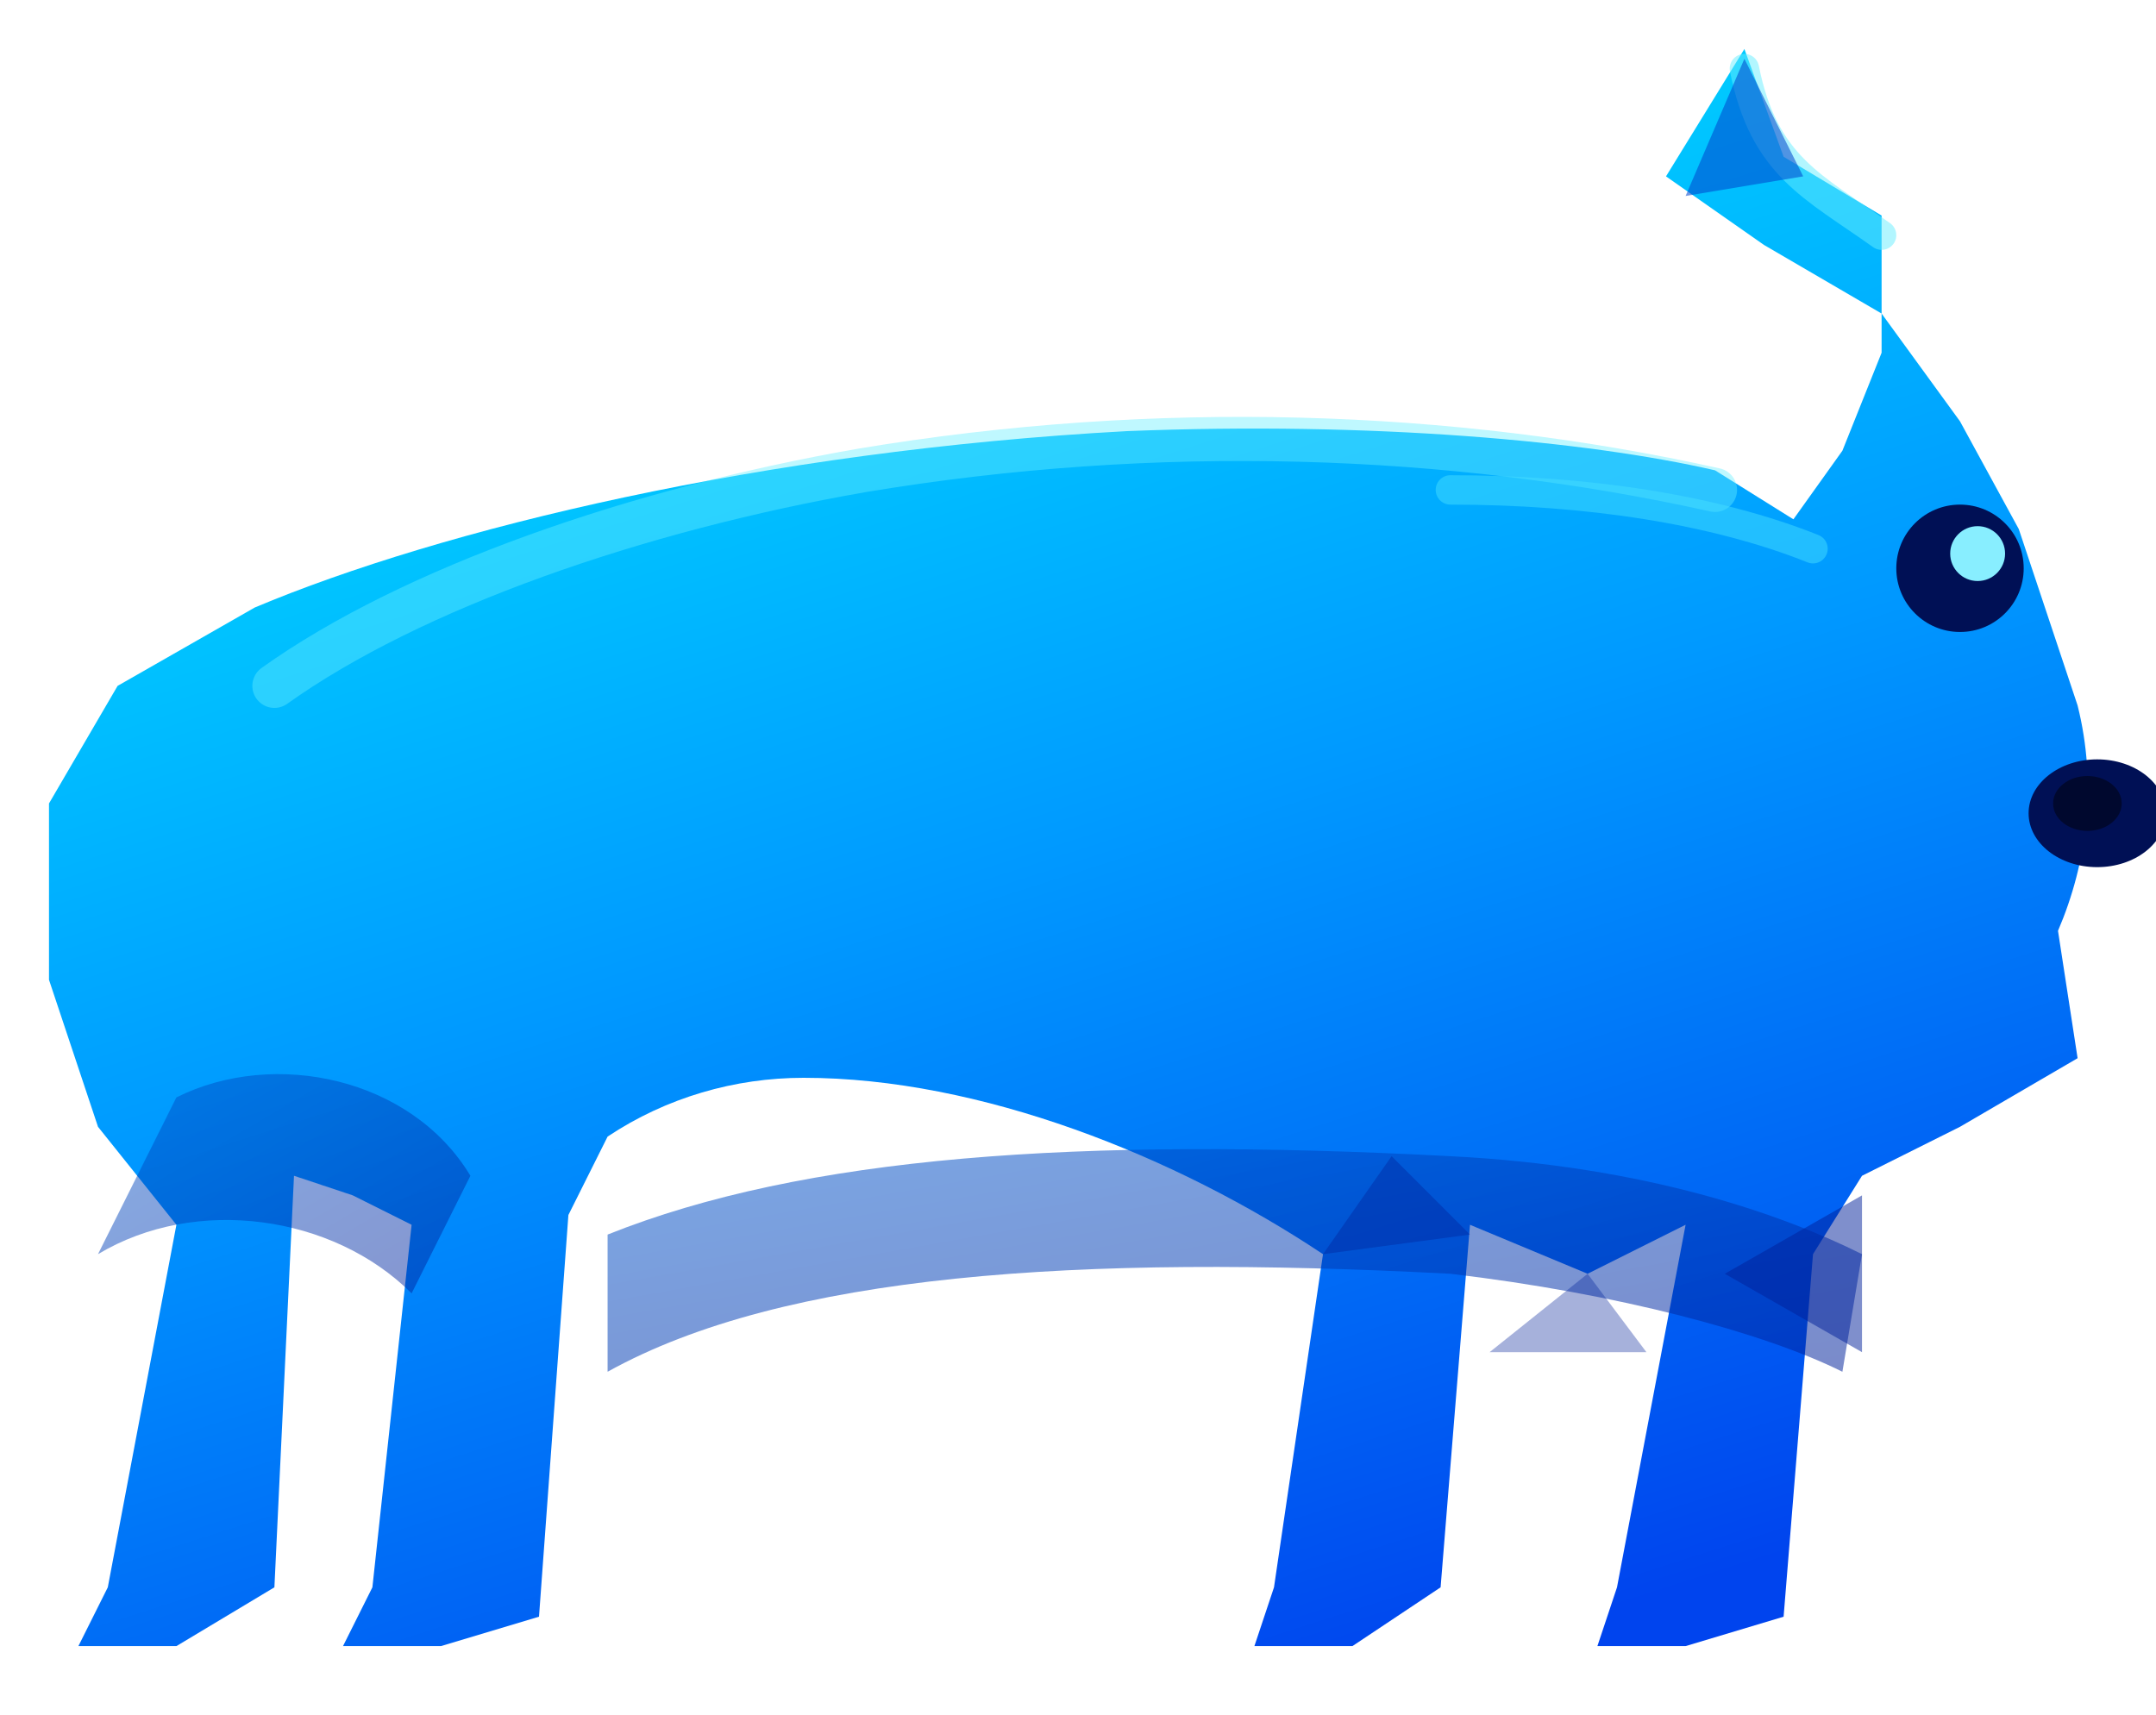
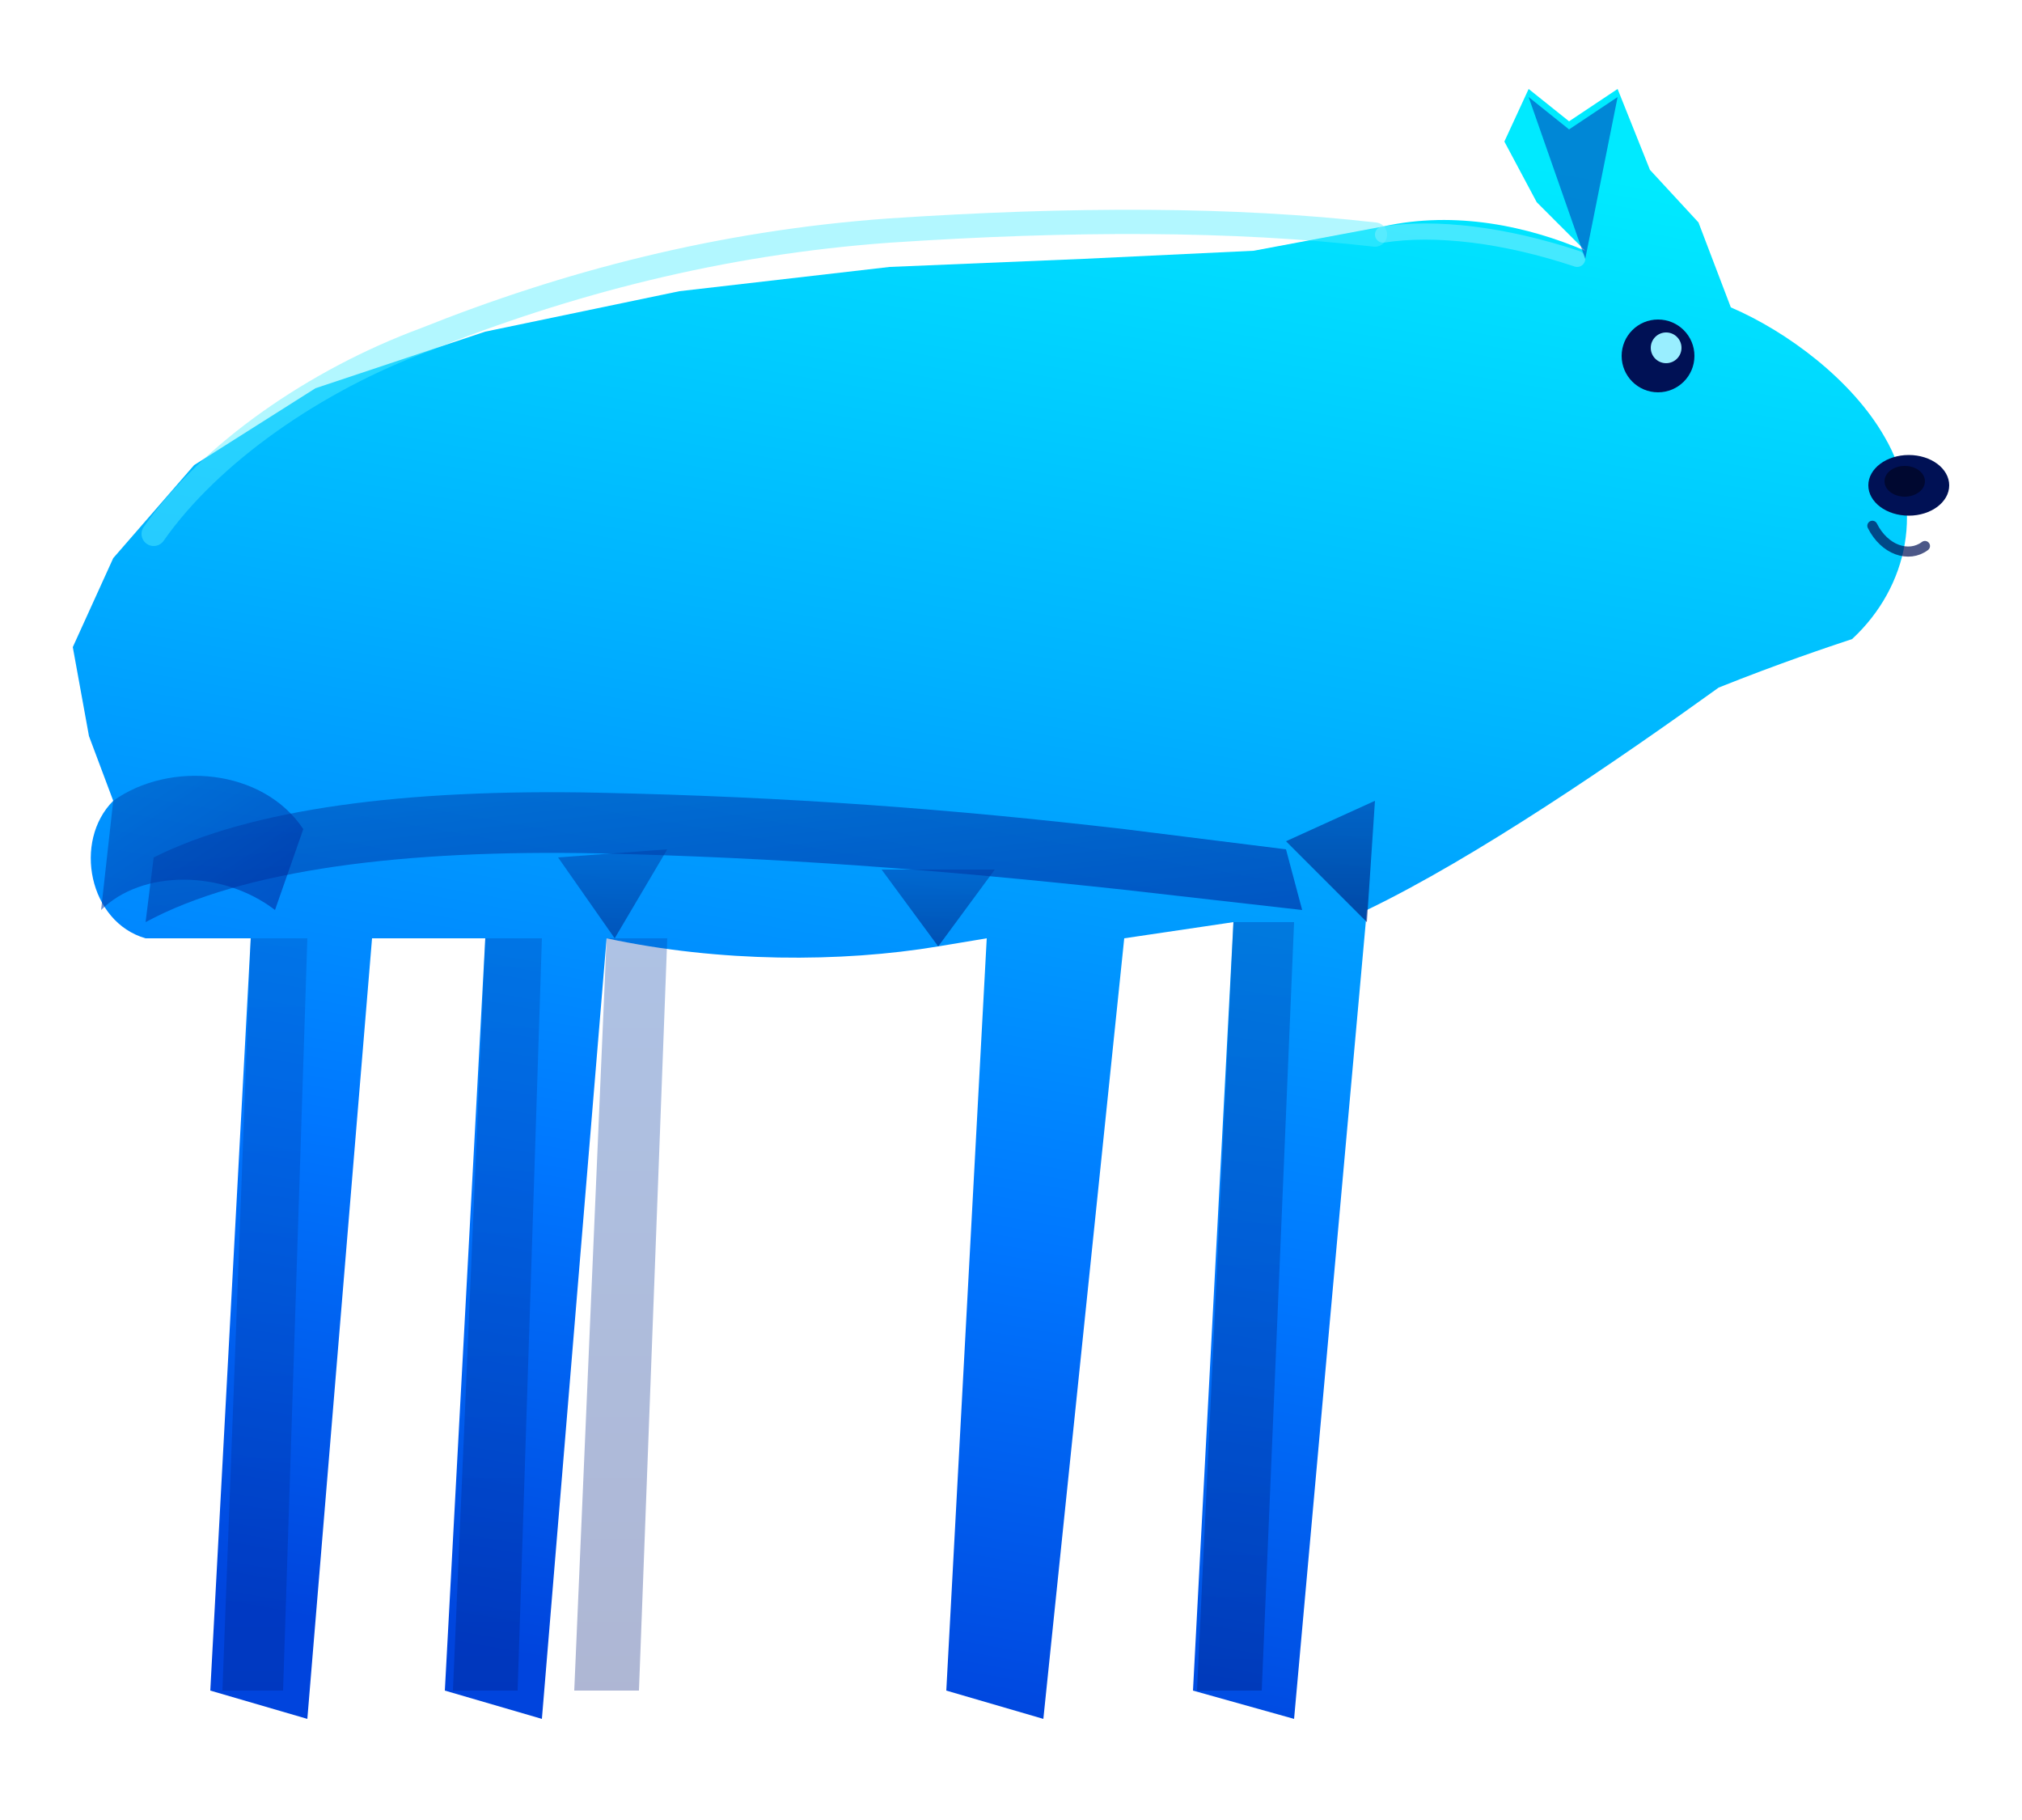
- <svg xmlns="http://www.w3.org/2000/svg" viewBox="0 0 220 175">
+ <svg xmlns="http://www.w3.org/2000/svg" viewBox="0 0 500 450">
  <defs>
-     <linearGradient id="gM" x1="30%" y1="0%" x2="70%" y2="100%">
-       <stop offset="0%" stop-color="#00e8ff" />
-       <stop offset="50%" stop-color="#0099ff" />
-       <stop offset="100%" stop-color="#0044ee" />
+     <linearGradient id="gTop" x1="60%" y1="0%" x2="40%" y2="100%">
+       <stop offset="0%" stop-color="#00eaff" />
+       <stop offset="35%" stop-color="#00b4ff" />
+       <stop offset="70%" stop-color="#0077ff" />
+       <stop offset="100%" stop-color="#0044dd" />
    </linearGradient>
-     <linearGradient id="gS" x1="0%" y1="0%" x2="100%" y2="100%">
-       <stop offset="0%" stop-color="#0055cc" />
-       <stop offset="100%" stop-color="#001f99" />
+     <linearGradient id="gShadow" x1="0%" y1="0%" x2="100%" y2="100%">
+       <stop offset="0%" stop-color="#0055bb" />
+       <stop offset="100%" stop-color="#002299" />
    </linearGradient>
-     <linearGradient id="gH" x1="0%" y1="100%" x2="100%" y2="0%">
+     <linearGradient id="gDark" x1="0%" y1="0%" x2="0%" y2="100%">
+       <stop offset="0%" stop-color="#003faa" />
+       <stop offset="100%" stop-color="#001a77" />
+     </linearGradient>
+     <linearGradient id="gAccent" x1="0%" y1="0%" x2="100%" y2="100%">
      <stop offset="0%" stop-color="#0088ee" />
-       <stop offset="100%" stop-color="#55eeff" />
+       <stop offset="100%" stop-color="#0055cc" />
    </linearGradient>
  </defs>
-   <path d="     M 210,95     L 212,108 L 200,115 L 190,120     L 185,128 L 182,165 L 172,168 L 163,168 L 165,162 L 172,125     L 162,130     L 150,125 L 147,162 L 138,168 L 128,168 L 130,162 L 135,128     C 120,118 100,110 82,110 C 75,110 68,112 62,116     L 58,124 L 55,165 L 45,168 L 35,168 L 38,162 L 42,125     L 36,122     L 30,120 L 28,162 L 18,168 L 8,168 L 11,162 L 18,125     L 10,115 L 5,100 L 5,82 L 12,70 L 26,62     C 45,54 78,46 115,44 C 140,43 162,45 175,48     L 183,53 L 188,46 L 192,36 L 192,22 L 182,16 L 178,5 L 170,18     L 180,25 L 192,32 L 200,43 L 206,54     L 212,72 C 214,80 213,88 210,95 Z   " fill="url(#gM)" />
-   <path d="     M 62,126 C 82,118 110,116 148,118 C 168,119 182,124 190,128     L 188,140 C 180,136 165,132 148,130 C 110,128 80,130 62,140 Z   " fill="url(#gS)" opacity="0.52" />
-   <path d="M 190,122 L 176,130 L 190,138 Z" fill="#001f99" opacity="0.5" />
-   <path d="M 142,118 L 135,128 L 150,126 Z" fill="#001f99" opacity="0.38" />
-   <path d="     M 18,112 C 28,107 42,110 48,120     L 42,132 C 34,124 20,122 10,128 Z   " fill="url(#gS)" opacity="0.48" />
-   <path d="M 162,130 L 152,138 L 168,138 Z" fill="#001f99" opacity="0.35" />
-   <path d="M 175,50 C 148,44 118,43 88,48 C 65,52 42,60 28,70" stroke="#66eeff" stroke-width="4.5" fill="none" stroke-linecap="round" opacity="0.42" />
-   <path d="M 192,24 C 185,19 180,17 178,7" stroke="#66eeff" stroke-width="3" fill="none" stroke-linecap="round" opacity="0.5" />
-   <path d="M 185,56 C 175,52 162,50 148,50" stroke="#44ddff" stroke-width="3" fill="none" stroke-linecap="round" opacity="0.5" />
-   <circle cx="200" cy="58" r="6.5" fill="#001055" />
-   <circle cx="201.8" cy="56.5" r="2.8" fill="#88eeff" />
-   <ellipse cx="214" cy="83" rx="7" ry="5.5" fill="#001055" />
-   <ellipse cx="213" cy="82" rx="3.5" ry="2.8" fill="#00082e" />
-   <polygon points="178,6 184,18 172,20" fill="#0044cc" opacity="0.55" />
+   <path d="     M 458,158     C 472,145 476,125 466,108     C 458,94  442,82  428,76     L 420,55  L 408,42  L 400,22     L 388,30  L 378,22  L 372,35     L 380,50  L 392,62     C 378,56  360,52  342,56     L 310,62  L 268,64  L 220,66  L 168,72  L 120,82     L 78,96   L 48,115  L 28,138  L 18,160  L 22,182     L 28,198     C 18,208  22,228  36,232     L 62,232     L 52,418  L 76,425  L 92,232     L 120,232     L 110,418  L 134,425  L 150,232     C 178,238  208,238  232,234     L 244,232     L 234,418  L 258,425  L 278,232     L 305,228     L 295,418  L 320,425  L 338,225     C 365,212  400,188  425,170     C 440,164  452,160  458,158 Z   " fill="url(#gTop)" />
+   <path d="     M 38,212     C 62,200  100,195  148,196     C 195,197  235,200  278,205     L 318,210  L 322,225  L 278,220     C 232,215  192,212  148,211     C 100,210  60,215  36,228 Z   " fill="url(#gShadow)" opacity="0.6" />
+   <path d="M 338,228 L 318,208 L 340,198 Z" fill="url(#gDark)" opacity="0.65" />
+   <path d="M 232,234 L 218,215 L 246,215 Z" fill="url(#gDark)" opacity="0.55" />
+   <path d="M 152,232 L 138,212 L 165,210 Z" fill="url(#gDark)" opacity="0.5" />
+   <path d="     M 28,198 C 42,188 65,190 75,205     L 68,225 C 55,215 35,215 25,225 Z   " fill="url(#gShadow)" opacity="0.55" />
+   <path d="M 305,228 L 320,228 L 312,418 L 296,418 Z" fill="url(#gDark)" opacity="0.38" />
+   <path d="M 150,232 L 165,232 L 158,418 L 142,418 Z" fill="url(#gDark)" opacity="0.32" />
+   <path d="M 120,232 L 134,232 L 128,418 L 112,418 Z" fill="url(#gDark)" opacity="0.32" />
+   <path d="M 62,232 L 76,232 L 70,418 L 55,418 Z" fill="url(#gDark)" opacity="0.28" />
+   <path d="M 340,58 C 305,54 265,54 220,57 C 178,60 140,70 105,84 C 78,94 52,112 38,132" stroke="#55eeff" stroke-width="6" fill="none" stroke-linecap="round" opacity="0.45" />
+   <path d="M 390,64 C 372,58 355,56 342,58" stroke="#88f0ff" stroke-width="4" fill="none" stroke-linecap="round" opacity="0.5" />
+   <polygon points="378,24 388,32 400,24 392,64" fill="#0044bb" opacity="0.6" />
+   <circle cx="410" cy="88" r="9" fill="#001155" />
+   <circle cx="412" cy="86" r="3.8" fill="#99eeff" />
+   <ellipse cx="472" cy="120" rx="10" ry="7.5" fill="#001155" />
+   <ellipse cx="471" cy="119" rx="5" ry="3.8" fill="#000830" />
+   <path d="M 463,130 C 466,136 472,138 476,135" stroke="#001155" stroke-width="2.5" fill="none" stroke-linecap="round" opacity="0.7" />
</svg>
